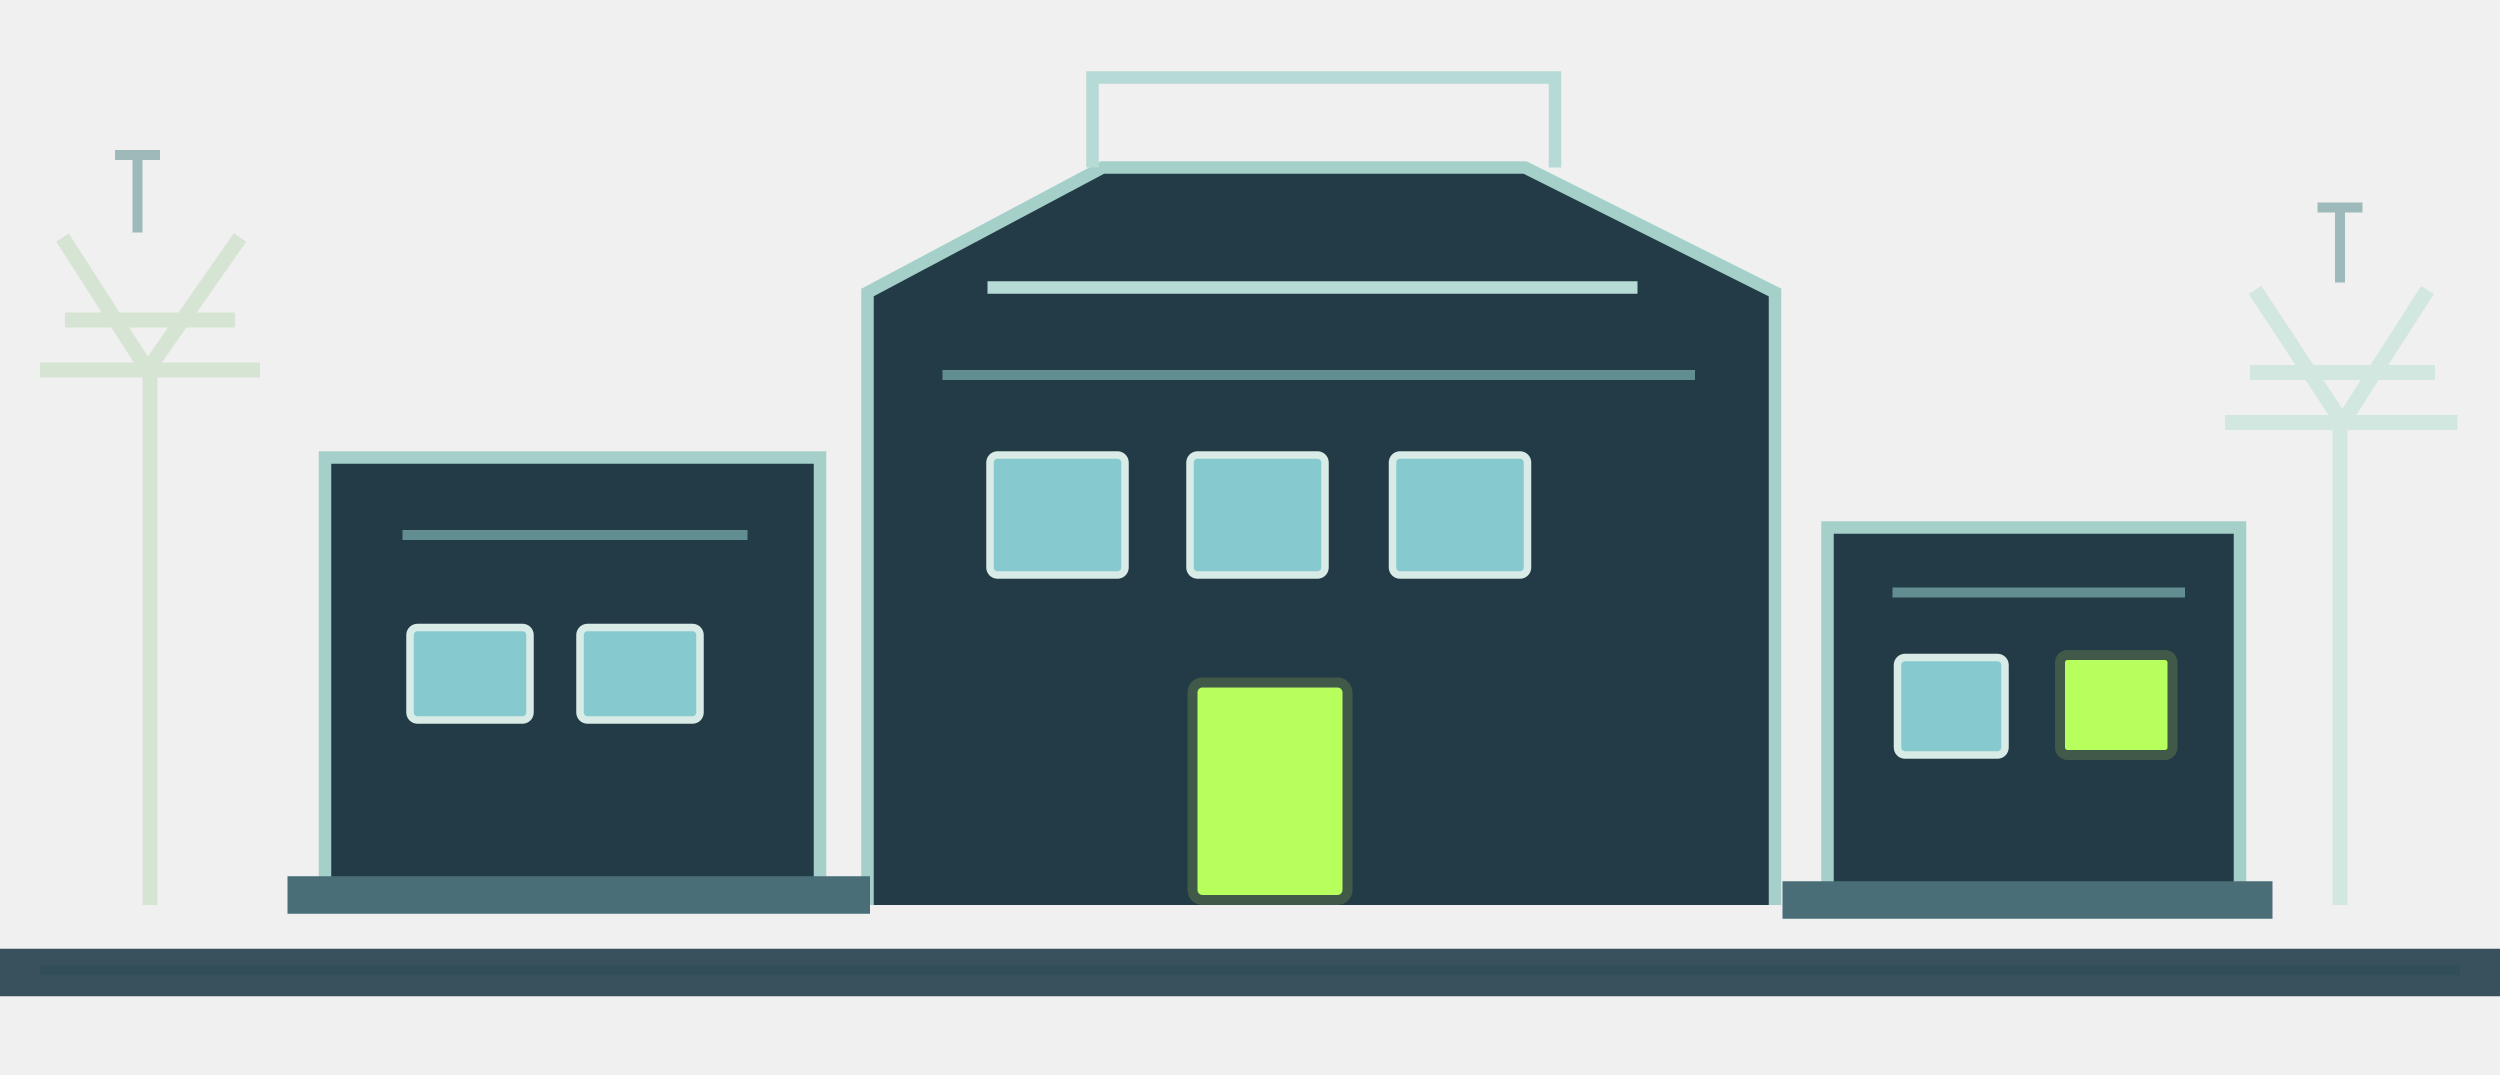
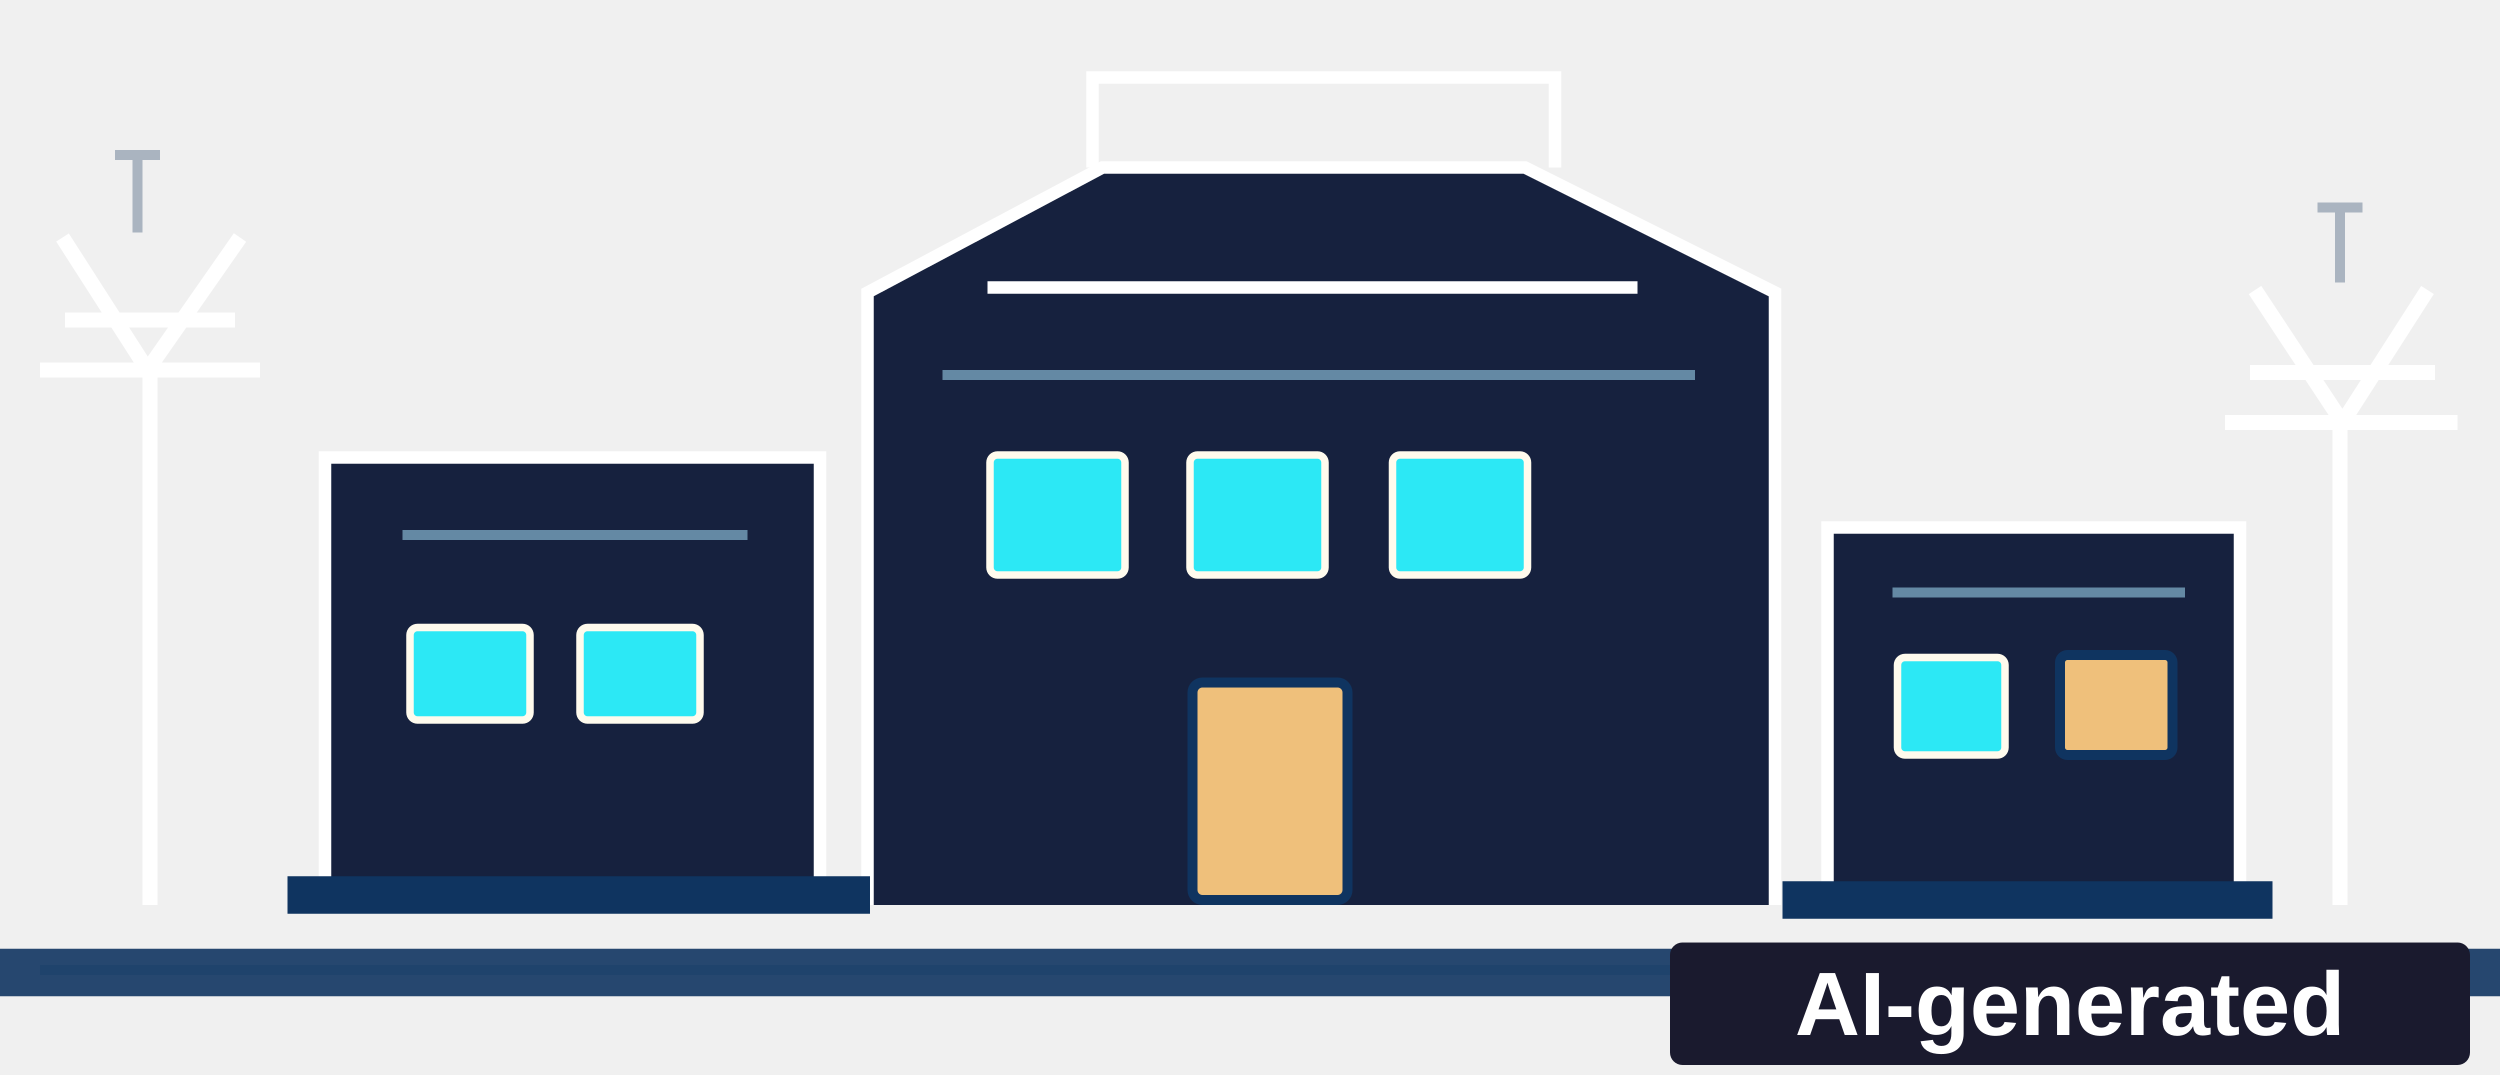
<svg xmlns="http://www.w3.org/2000/svg" viewBox="0 0 1000 430" fill="none">
-   <path d="M16 388h968" stroke="#82bec0" stroke-opacity=".6" stroke-width="4" />
-   <path d="M130 360V183h198v177M347 362V117l94-50h169l100 50v245M731 360V211h165v151" fill="#233b46" stroke="#a4d0c9" stroke-width="5" />
-   <path d="M395 115h260M437 67V31h185v36" stroke="#b6dad5" stroke-width="5" />
-   <path d="M161 214h138M377 150h301M757 237h117" stroke="#628d91" stroke-width="4" />
-   <path d="M115 358h233m365 2h196" stroke="#496e78" stroke-width="15" />
-   <g fill="#86cad0" stroke="#d9ebe6" stroke-width="3">
+   <path d="M16 388h968" stroke="#82b8ca" stroke-opacity=".6" stroke-width="4" />
+   <path d="M130 360V183h198v177M347 362V117l94-50h169l100 50v245M731 360V211h165v151" fill="#16213E" stroke="#FFFFFF" stroke-width="5" />
+   <path d="M395 115h260M437 67V31h185v36" stroke="#FFFFFF" stroke-width="5" />
+   <path d="M161 214h138M377 150h301M757 237h117" stroke="#6489a4" stroke-width="4" />
+   <path d="M115 358h233m365 2h196" stroke="#0F3460" stroke-width="15" />
+   <g fill="#2CE8F5" stroke="#fffbed" stroke-width="3">
    <rect x="164" y="251" width="48" height="37" rx="3" />
    <rect x="232" y="251" width="48" height="37" rx="3" />
    <rect x="396" y="182" width="54" height="48" rx="3" />
    <rect x="476" y="182" width="54" height="48" rx="3" />
    <rect x="557" y="182" width="54" height="48" rx="3" />
    <rect x="759" y="263" width="43" height="39" rx="3" />
  </g>
-   <g fill="#b6ff5c" stroke="#415949" stroke-width="4">
+   <g fill="#EFC07B" stroke="#0F3460" stroke-width="4">
    <rect x="477" y="273" width="62" height="87" rx="4" />
    <rect x="824" y="262" width="45" height="40" rx="3" />
  </g>
-   <path d="M60 362V148M16 148h88M26 128h68M59 148 25 95m34 53 37-53" stroke="#d6e4d3" stroke-width="6" />
-   <path d="M936 362V169m-46 0h93m-83-20h74m-37 20-35-53m35 53 34-53" stroke="#d1e7df" stroke-width="6" />
-   <path d="M55 93V62m-9 0h18M936 113V83m-9 0h18" stroke="#9db9b9" stroke-width="4" />
-   <path d="M0 389h1000" stroke="#253f4b" stroke-width="19" opacity=".9" />
+   <path d="M60 362V148M16 148h88M26 128h68M59 148 25 95m34 53 37-53" stroke="#FFFFFF" stroke-width="6" />
+   <path d="M936 362V169m-46 0h93m-83-20h74m-37 20-35-53m35 53 34-53" stroke="#FFFFFF" stroke-width="6" />
+   <path d="M55 93V62m-9 0h18M936 113V83m-9 0h18" stroke="#AAB4C0" stroke-width="4" />
+   <path d="M0 389h1000" stroke="#0F3460" stroke-width="19" opacity=".9" />
+   <g aria-label="AI-generated">
+     <rect x="668" y="377" width="320" height="49" rx="5" fill="#1A1A2E" />
+     <text x="828" y="414" text-anchor="middle" font-family="Arial,sans-serif" font-size="36" font-weight="700" fill="#fff">AI-generated</text>
+   </g>
</svg>
